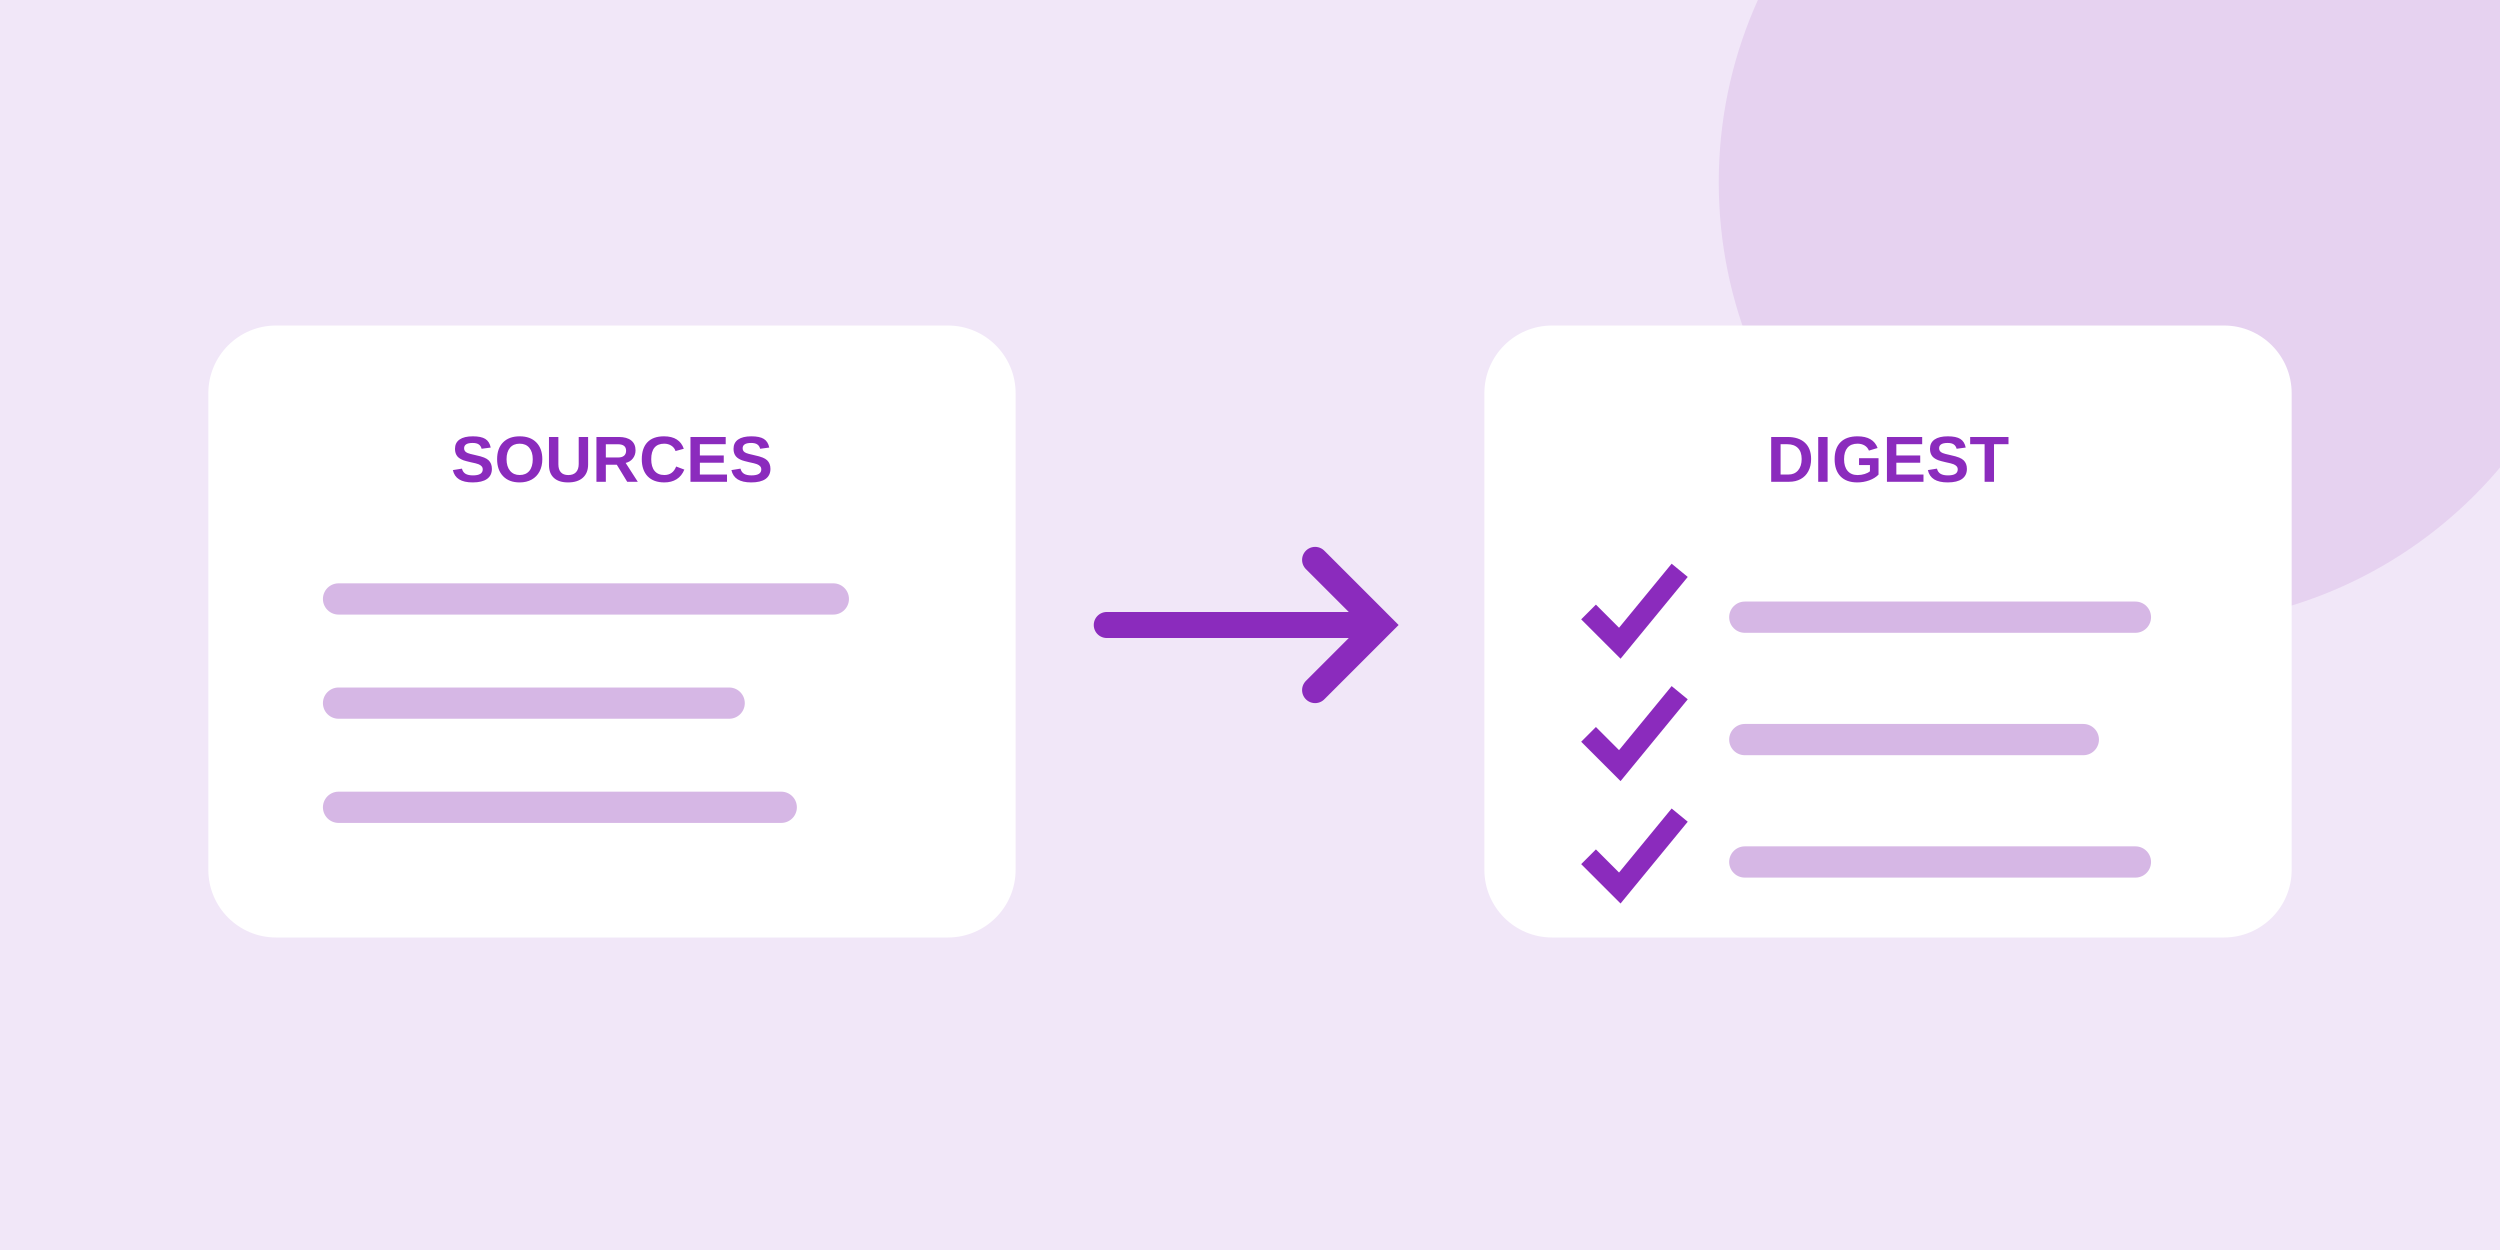
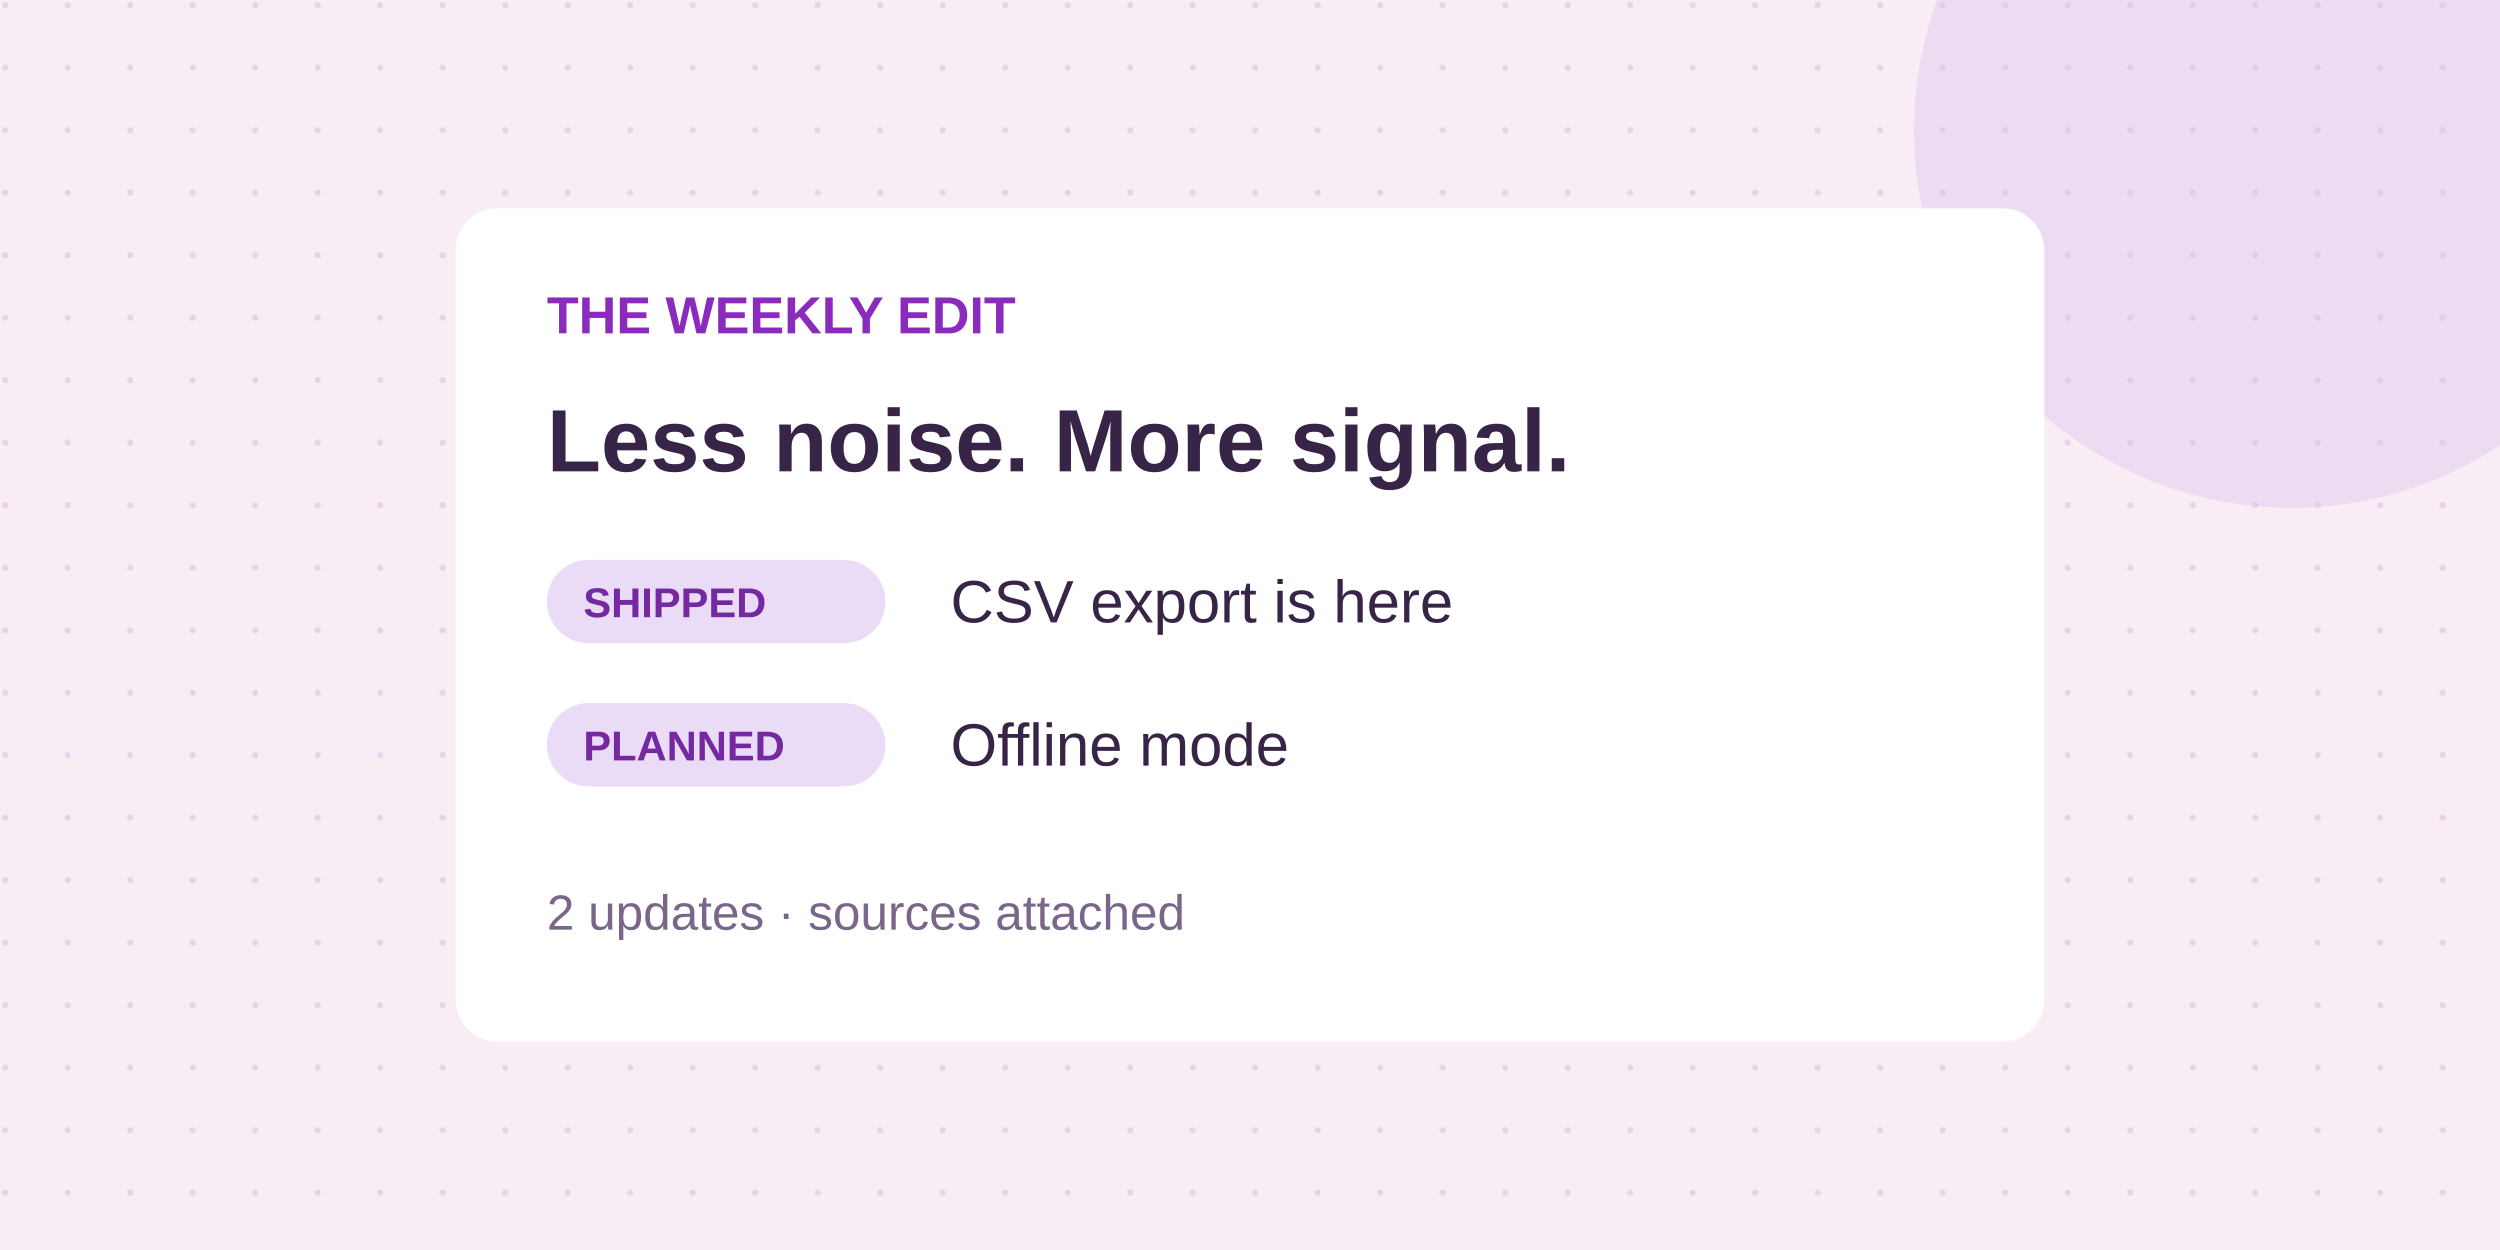
<svg xmlns="http://www.w3.org/2000/svg" viewBox="0 0 960 480">
-   <rect width="960" height="480" fill="#f1e7f8" />
-   <circle cx="830" cy="70" r="170" fill="#e6d2f0" />
-   <rect x="80" y="125" width="310" height="235" rx="26" fill="white" />
-   <rect x="570" y="125" width="310" height="235" rx="26" fill="white" />
-   <path d="M425 240h105m-25-25 25 25-25 25" fill="none" stroke="#8b2bbd" stroke-width="10" stroke-linecap="round" />
-   <g fill="#8b2bbd" font-family="Arial,sans-serif" font-size="25" font-weight="700" text-anchor="middle">
-     <text x="235" y="185">SOURCES</text>
-     <text x="725" y="185">DIGEST</text>
+   <defs>
+     <pattern id="dots" width="24" height="24" patternUnits="userSpaceOnUse">
+       <circle cx="2" cy="2" r="1.2" fill="#b990cf" opacity=".28" />
+     </pattern>
+   </defs>
+   <rect width="960" height="480" fill="#f8edf5" />
+   <rect width="960" height="480" fill="url(#dots)" />
+   <circle cx="880" cy="50" r="145" fill="#dcc0ec" opacity=".4" />
+   <g>
+     <rect x="175" y="80" width="610" height="320" rx="16" fill="#fff" />
+     <text x="210" y="128" font-family="Arial,sans-serif" font-size="20" fill="#8b2bbd" font-weight="700">THE WEEKLY EDIT</text>
+     <text x="210" y="181" font-family="Arial,sans-serif" font-size="34" fill="#372447" font-weight="700">Less noise. More signal.</text>
+     <rect x="210" y="215" width="130" height="32" rx="16" fill="#eadbf6" />
+     <text x="224" y="237" font-family="Arial,sans-serif" font-size="16" fill="#7529a1" font-weight="700">SHIPPED</text>
+     <text x="365" y="239" font-family="Arial,sans-serif" font-size="23" fill="#372447" font-weight="500">CSV export is here</text>
+     <rect x="210" y="270" width="130" height="32" rx="16" fill="#eadbf6" />
+     <text x="224" y="292" font-family="Arial,sans-serif" font-size="16" fill="#7529a1" font-weight="700">PLANNED</text>
+     <text x="365" y="294" font-family="Arial,sans-serif" font-size="23" fill="#372447" font-weight="500">Offline mode</text>
+     <text x="210" y="357" font-family="Arial,sans-serif" font-size="19" fill="#7a6689" font-weight="500">2 updates · sources attached</text>
  </g>
-   <path d="M130 230h190m-190 40h150m-150 40h170" stroke="#d6b7e5" stroke-width="12" stroke-linecap="round" />
-   <path d="m610 235 12 12 23-28m-35 63 12 12 23-28m-35 63 12 12 23-28" fill="none" stroke="#8b2bbd" stroke-width="8" />
-   <path d="M670 237h150m-150 47h130m-130 47h150" stroke="#d6b7e5" stroke-width="12" stroke-linecap="round" />
</svg>
